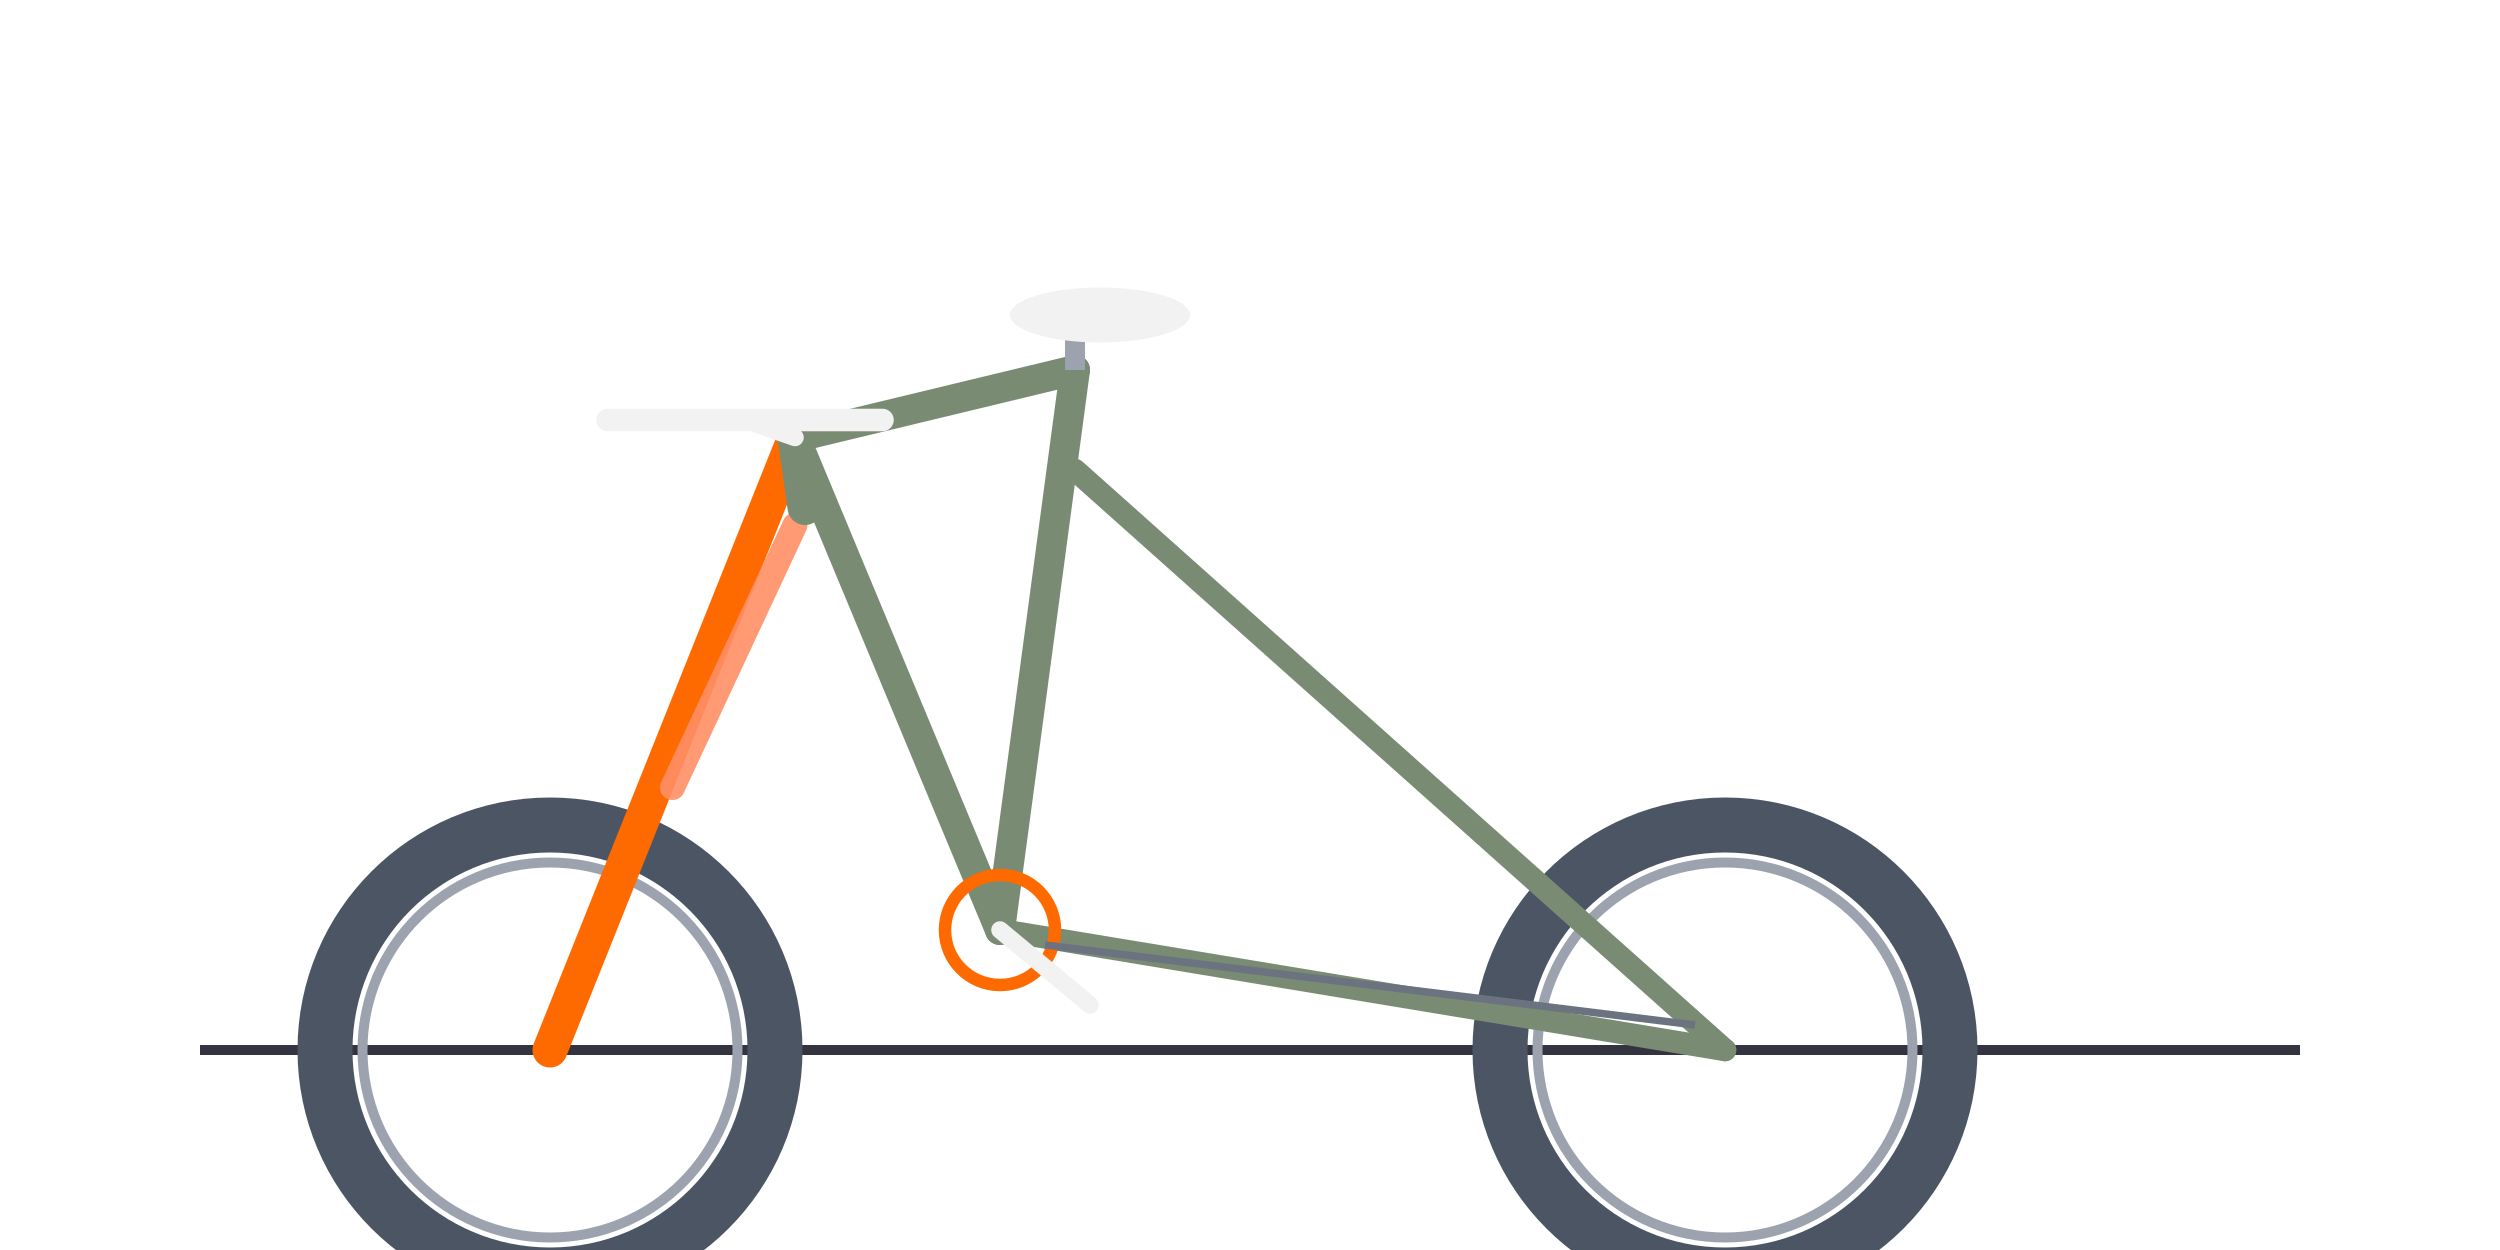
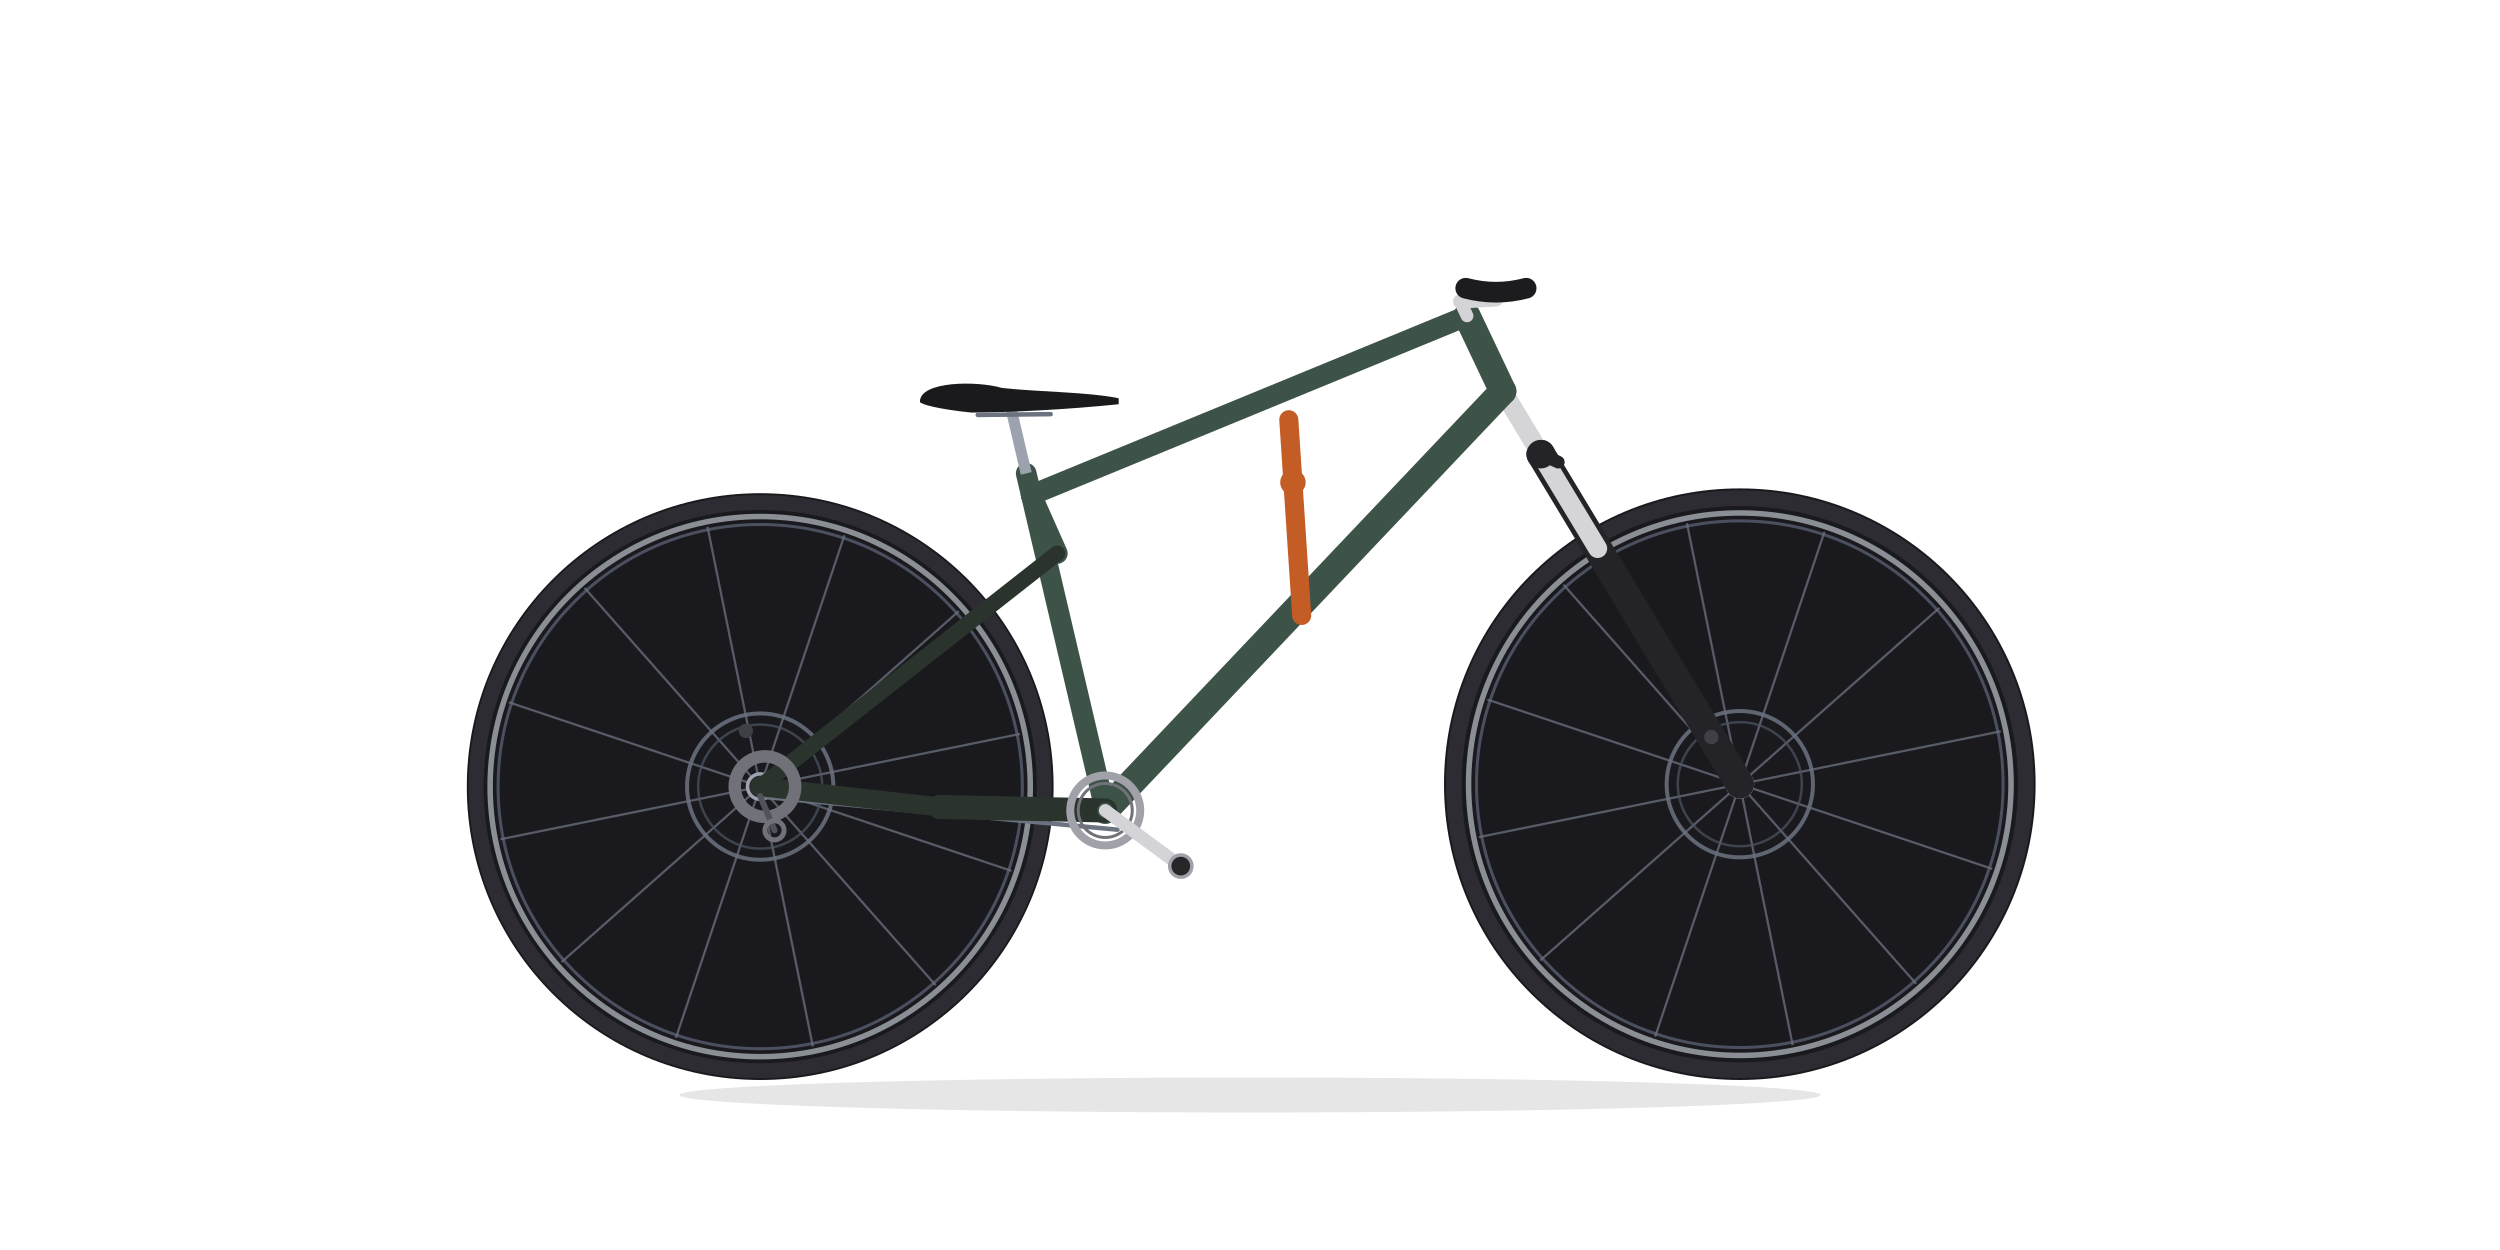
- <svg xmlns="http://www.w3.org/2000/svg" viewBox="0 0 1000 500" width="1000" height="500" data-schema-kind="mtb" data-viewbox="1000x500" data-bb="400,372" fill="none">
-   <line x1="80" y1="420" x2="920" y2="420" stroke="#343440" stroke-width="4" />
-   <circle class="tire" cx="220" cy="420" r="90" fill="none" stroke="#4B5563" stroke-width="22" />
-   <circle class="rim" cx="220" cy="420" r="75" fill="none" stroke="#9CA3AF" stroke-width="4" />
-   <circle class="tire" cx="690" cy="420" r="90" fill="none" stroke="#4B5563" stroke-width="22" />
-   <circle class="rim" cx="690" cy="420" r="75" fill="none" stroke="#9CA3AF" stroke-width="4" />
+ <svg xmlns="http://www.w3.org/2000/svg" viewBox="0 0 1000 500" width="1000" height="500" data-bike-id="mtb_am" data-size="M" data-family="mtb_full" data-geo-source="category_silhouette" fill="none">
+   <ellipse cx="500.00" cy="438.00" rx="228.24" ry="7.00" fill="#000" opacity="0.10" />
+   <g id="part-tire-rear">
+     <circle cx="304.08" cy="314.64" r="117.36" fill="#1A1A1E" class="tire" />
+     <circle cx="304.08" cy="314.64" r="113.63" fill="none" stroke="#2C2C32" stroke-width="5.94" />
+     <circle cx="304.08" cy="314.64" r="108.03" fill="none" stroke="#8A8F96" stroke-width="2.20" />
+     <circle cx="304.08" cy="314.64" r="104.85" fill="none" stroke="#4B5060" stroke-width="1.20" />
+     <line x1="304.08" y1="314.64" x2="407.99" y2="293.57" stroke="#6B7280" stroke-width="0.9" opacity="0.75" />
+     <line x1="304.08" y1="314.64" x2="404.60" y2="348.35" stroke="#6B7280" stroke-width="0.9" opacity="0.75" />
+     <line x1="304.08" y1="314.64" x2="374.28" y2="394.10" stroke="#6B7280" stroke-width="0.9" opacity="0.75" />
+     <line x1="304.08" y1="314.64" x2="325.14" y2="418.55" stroke="#6B7280" stroke-width="0.9" opacity="0.75" />
+     <line x1="304.08" y1="314.64" x2="270.36" y2="415.16" stroke="#6B7280" stroke-width="0.9" opacity="0.75" />
+     <line x1="304.08" y1="314.64" x2="224.61" y2="384.84" stroke="#6B7280" stroke-width="0.9" opacity="0.75" />
+     <line x1="304.08" y1="314.64" x2="200.16" y2="335.70" stroke="#6B7280" stroke-width="0.9" opacity="0.75" />
+     <line x1="304.08" y1="314.64" x2="203.55" y2="280.92" stroke="#6B7280" stroke-width="0.9" opacity="0.75" />
+     <line x1="304.08" y1="314.64" x2="233.87" y2="235.17" stroke="#6B7280" stroke-width="0.9" opacity="0.75" />
+     <line x1="304.08" y1="314.64" x2="283.01" y2="210.72" stroke="#6B7280" stroke-width="0.9" opacity="0.75" />
+     <line x1="304.08" y1="314.64" x2="337.79" y2="214.11" stroke="#6B7280" stroke-width="0.9" opacity="0.75" />
+     <line x1="304.08" y1="314.64" x2="383.54" y2="244.44" stroke="#6B7280" stroke-width="0.9" opacity="0.75" />
+     <circle cx="304.08" cy="314.64" r="5.09" fill="#2A2A30" stroke="#9CA3AF" stroke-width="1.40" />
+     <circle cx="304.08" cy="314.64" r="29.26" fill="none" stroke="#6B7280" stroke-width="1.60" opacity="0.85" />
+     <circle cx="304.08" cy="314.64" r="24.81" fill="none" stroke="#4B5563" stroke-width="1.00" opacity="0.7" />
+   </g>
+   <g id="part-tire-front">
+     <circle cx="695.92" cy="313.68" r="118.32" fill="#1A1A1E" class="tire" />
+     <circle cx="695.92" cy="313.68" r="114.39" fill="none" stroke="#2C2C32" stroke-width="6.25" />
+     <circle cx="695.92" cy="313.68" r="108.50" fill="none" stroke="#8A8F96" stroke-width="2.20" />
+     <circle cx="695.92" cy="313.68" r="105.32" fill="none" stroke="#4B5060" stroke-width="1.20" />
+     <line x1="695.92" y1="313.68" x2="800.30" y2="292.52" stroke="#6B7280" stroke-width="0.9" opacity="0.75" />
+     <line x1="695.92" y1="313.68" x2="796.90" y2="347.55" stroke="#6B7280" stroke-width="0.9" opacity="0.75" />
+     <line x1="695.92" y1="313.68" x2="766.44" y2="393.50" stroke="#6B7280" stroke-width="0.9" opacity="0.75" />
+     <line x1="695.92" y1="313.68" x2="717.08" y2="418.06" stroke="#6B7280" stroke-width="0.9" opacity="0.75" />
+     <line x1="695.92" y1="313.68" x2="662.06" y2="414.66" stroke="#6B7280" stroke-width="0.9" opacity="0.75" />
+     <line x1="695.92" y1="313.68" x2="616.11" y2="384.19" stroke="#6B7280" stroke-width="0.9" opacity="0.75" />
+     <line x1="695.92" y1="313.68" x2="591.55" y2="334.84" stroke="#6B7280" stroke-width="0.9" opacity="0.75" />
+     <line x1="695.92" y1="313.68" x2="594.95" y2="279.82" stroke="#6B7280" stroke-width="0.9" opacity="0.75" />
+     <line x1="695.92" y1="313.68" x2="625.41" y2="233.87" stroke="#6B7280" stroke-width="0.9" opacity="0.75" />
+     <line x1="695.92" y1="313.68" x2="674.77" y2="209.30" stroke="#6B7280" stroke-width="0.9" opacity="0.75" />
+     <line x1="695.92" y1="313.68" x2="729.79" y2="212.71" stroke="#6B7280" stroke-width="0.9" opacity="0.75" />
+     <line x1="695.92" y1="313.68" x2="775.74" y2="243.17" stroke="#6B7280" stroke-width="0.9" opacity="0.75" />
+     <circle cx="695.92" cy="313.68" r="5.09" fill="#2A2A30" stroke="#9CA3AF" stroke-width="1.40" />
+     <circle cx="695.92" cy="313.68" r="29.26" fill="none" stroke="#6B7280" stroke-width="1.60" opacity="0.85" />
+     <circle cx="695.92" cy="313.68" r="24.81" fill="none" stroke="#4B5563" stroke-width="1.00" opacity="0.7" />
+   </g>
+   <line x1="447.00" y1="331.87" x2="306.49" y2="318.87" stroke="#6B7280" stroke-width="1.80" stroke-linecap="round" id="part-chain" />
  <g id="part-fork">
-     <line x1="318" y1="175" x2="220" y2="420" stroke="#FF6A00" stroke-width="14" stroke-linecap="round" />
-     <line x1="318" y1="210" x2="269" y2="315" stroke="#FF8F66" stroke-width="10" stroke-linecap="round" opacity="0.9" />
+     <line x1="616.31" y1="181.66" x2="695.92" y2="313.68" stroke="#242428" stroke-width="11.45" stroke-linecap="round" />
+     <line x1="601.14" y1="156.51" x2="639.06" y2="219.38" stroke="#D5D5D8" stroke-width="7.63" stroke-linecap="round" />
+     <circle cx="616.31" cy="181.66" r="5.73" fill="#242428" />
+     <line x1="616.31" y1="181.66" x2="623.31" y2="184.84" stroke="#242428" stroke-width="5.09" stroke-linecap="round" />
  </g>
-   <g id="part-frame" stroke="#7A8B73" stroke-linecap="round" fill="none">
-     <line id="tube-ht" x1="318" y1="175" x2="322" y2="203" stroke-width="14" />
-     <line id="tube-tt" x1="318" y1="175" x2="430" y2="148" stroke-width="12" />
-     <line id="tube-dt" x1="318" y1="175" x2="400" y2="372" stroke-width="12" />
-     <line id="tube-st" x1="430" y1="148" x2="400" y2="372" stroke-width="12" />
-     <line id="tube-cs" x1="400" y1="372" x2="690" y2="420" stroke-width="9" />
-     <line id="tube-ss" x1="430" y1="188" x2="690" y2="420" stroke-width="9" />
+   <g id="part-frame">
+     <line x1="586.82" y1="126.35" x2="601.14" y2="156.51" stroke="#3E5348" stroke-width="10.81" stroke-linecap="round" />
+     <line x1="586.82" y1="126.35" x2="412.51" y2="198.02" stroke="#3E5348" stroke-width="8.27" stroke-linecap="round" />
+     <line x1="442.10" y1="324.18" x2="410.48" y2="189.35" stroke="#3E5348" stroke-width="8.27" stroke-linecap="round" />
+     <line x1="601.14" y1="156.51" x2="442.10" y2="324.18" stroke="#3E5348" stroke-width="10.81" stroke-linecap="round" />
+     <line x1="412.51" y1="198.02" x2="422.88" y2="221.35" stroke="#3E5348" stroke-width="8.36" stroke-linecap="round" />
+     <line x1="422.88" y1="221.35" x2="304.08" y2="314.64" stroke="#2A332C" stroke-width="6.36" stroke-linecap="round" />
+     <line x1="442.10" y1="324.18" x2="375.85" y2="322.78" stroke="#2A332C" stroke-width="9.63" stroke-linecap="round" />
+     <line x1="375.85" y1="322.78" x2="304.08" y2="314.64" stroke="#2A332C" stroke-width="7.63" stroke-linecap="round" />
+     <circle cx="586.82" cy="126.35" r="2.54" fill="#3E5348" />
+     <circle cx="601.14" cy="156.51" r="2.54" fill="#3E5348" />
+     <circle cx="412.51" cy="198.02" r="2.23" fill="#3E5348" />
+     <circle cx="410.48" cy="189.35" r="2.23" fill="#3E5348" />
+     <circle cx="442.10" cy="324.18" r="3.18" fill="#3E5348" />
  </g>
-   <line id="part-stem" x1="318" y1="175" x2="298" y2="168" stroke="#F2F2F2" stroke-width="7" stroke-linecap="round" />
+   <g id="part-rear-shock">
+     <line x1="515.52" y1="167.90" x2="520.67" y2="246.18" stroke="#C45C26" stroke-width="7.63" stroke-linecap="round" />
+     <circle cx="517.17" cy="192.95" r="5.09" fill="#C45C26" />
+   </g>
+   <g id="part-crank">
+     <circle cx="442.10" cy="324.18" r="13.99" fill="none" stroke="#A1A1AA" stroke-width="3.20" />
+     <circle cx="442.10" cy="324.18" r="10.81" fill="none" stroke="#71717A" stroke-width="1.20" />
+     <line x1="442.10" y1="324.18" x2="472.32" y2="346.44" stroke="#D4D4D8" stroke-width="5.09" stroke-linecap="round" />
+     <circle cx="472.32" cy="346.44" r="4.45" fill="#27272A" stroke="#A1A1AA" stroke-width="1.40" />
+   </g>
+   <circle cx="305.98" cy="314.64" r="12.09" fill="none" stroke="#71717A" stroke-width="5.00" />
+   <line x1="304.08" y1="318.45" x2="309.80" y2="332.13" stroke="#52525B" stroke-width="2.40" stroke-linecap="round" />
+   <circle cx="309.80" cy="332.13" r="3.82" fill="none" stroke="#71717A" stroke-width="2.00" />
+   <g id="part-seatpost">
+     <path d="M412.65 188.85 L405.75 159.43 L401.41 160.44 L408.31 189.86 Z" fill="#9CA3AF" stroke-linejoin="round" />
+   </g>
+   <g id="part-saddle">
+     <path d="M367.96 160.70 C367.96 152.30, 391.11 152.30, 400.73 155.17 C415.87 156.84, 435.18 156.76, 447.47 159.30 L447.47 161.69 C427.72 163.75, 403.58 165.03, 388.62 165.03 C375.79 163.75, 367.96 161.72, 367.96 160.70 Z" fill="#1A1A1C" />
+     <line x1="391.11" y1="165.98" x2="420.26" y2="165.66" stroke="#6B7280" stroke-width="1.80" stroke-linecap="round" />
+   </g>
+   <g id="part-stem">
+     <line x1="586.82" y1="126.35" x2="584.09" y2="120.60" stroke="#D4D4D8" stroke-width="5.09" stroke-linecap="round" />
+     <line x1="584.09" y1="120.60" x2="598.38" y2="119.74" stroke="#D4D4D8" stroke-width="5.73" stroke-linecap="round" />
+   </g>
  <g id="part-handlebar">
-     <line x1="243" y1="168" x2="353" y2="168" stroke="#F2F2F2" stroke-width="9" stroke-linecap="round" />
+     <path d="M586.29 115.29 Q598.38 118.47 610.46 115.29" fill="none" stroke="#1C1C1E" stroke-width="8.27" stroke-linecap="round" />
  </g>
-   <line id="part-seatpost" x1="430" y1="148" x2="430" y2="130" stroke="#9CA3AF" stroke-width="8" />
-   <ellipse id="part-saddle" cx="440" cy="126" rx="36" ry="11" fill="#F2F2F2" />
-   <g id="part-crank">
-     <circle cx="400" cy="372" r="22" fill="none" stroke="#FF6A00" stroke-width="5" />
-     <line x1="400" y1="372" x2="436" y2="402" stroke="#F2F2F2" stroke-width="7" stroke-linecap="round" />
-   </g>
-   <line id="part-chain" x1="418" y1="378" x2="678" y2="410" stroke="#6B7280" stroke-width="3" />
+   <circle cx="684.55" cy="294.82" r="2.86" fill="#3F3F46" id="part-brake-front" />
+   <circle cx="298.35" cy="292.37" r="2.86" fill="#3F3F46" id="part-brake-rear" />
</svg>
